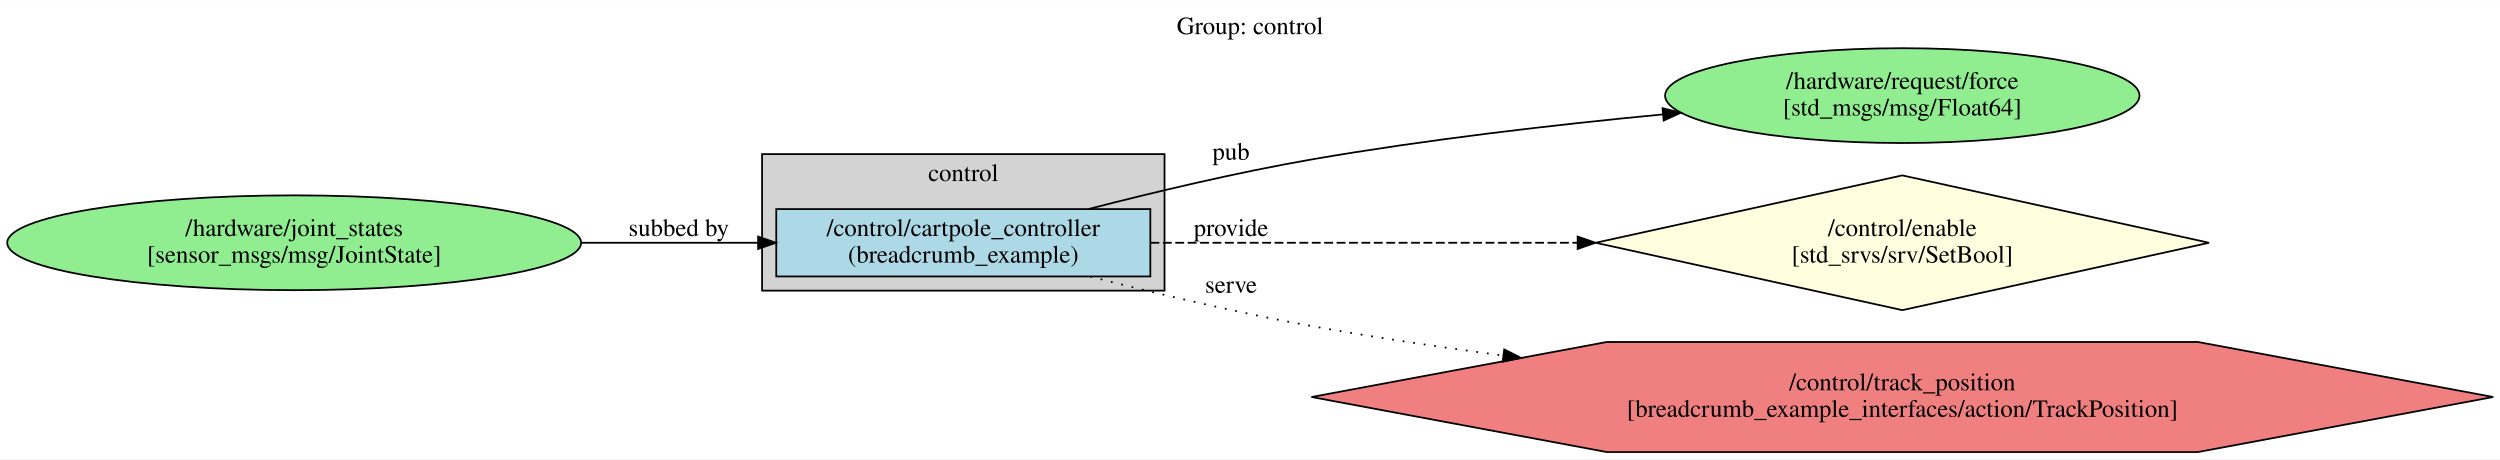
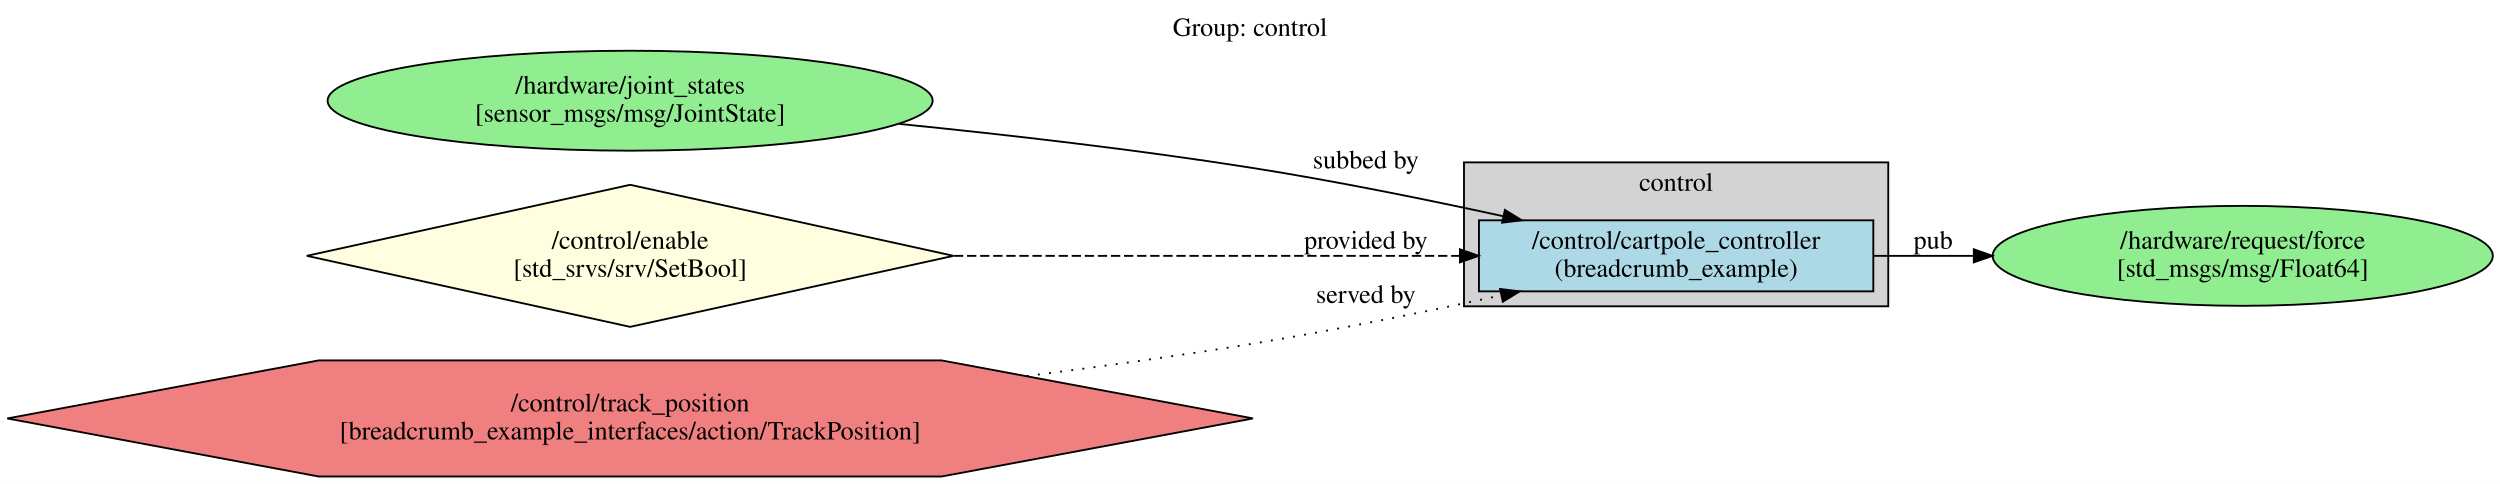
- <svg xmlns="http://www.w3.org/2000/svg" width="1410pt" height="259pt" viewBox="0.00 0.00 1410.12 258.90">
+ <svg xmlns="http://www.w3.org/2000/svg" width="1338pt" height="259pt" viewBox="0.00 0.00 1337.55 258.90">
  <g id="graph0" class="graph" transform="scale(1 1) rotate(0) translate(4 254.9)">
-     <polygon fill="white" stroke="transparent" points="-4,4 -4,-254.9 1406.12,-254.9 1406.12,4 -4,4" />
-     <text text-anchor="middle" x="701.06" y="-235.7" font-family="Times,serif" font-size="14.00">Group: control</text>
+     <polygon fill="white" stroke="transparent" points="-4,4 -4,-254.9 1333.55,-254.9 1333.55,4 -4,4" />
+     <text text-anchor="middle" x="664.77" y="-235.7" font-family="Times,serif" font-size="14.00">Group: control</text>
    <g id="clust1" class="cluster">
-       <polygon fill="lightgrey" stroke="black" points="425.85,-91.03 425.85,-168.03 652.85,-168.03 652.85,-91.03 425.85,-91.03" />
-       <text text-anchor="middle" x="539.35" y="-152.83" font-family="Times,serif" font-size="14.00">control</text>
+       <polygon fill="lightgrey" stroke="black" points="779.26,-91.03 779.26,-168.03 1006.26,-168.03 1006.26,-91.03 779.26,-91.03" />
+       <text text-anchor="middle" x="892.76" y="-152.83" font-family="Times,serif" font-size="14.00">control</text>
    </g>
    <g id="node1" class="node">
-       <polygon fill="lightblue" stroke="black" points="644.85,-137.03 433.85,-137.03 433.85,-99.03 644.85,-99.03 644.85,-137.03" />
-       <text text-anchor="middle" x="539.35" y="-121.83" font-family="Times,serif" font-size="14.00">/control/cartpole_controller</text>
-       <text text-anchor="middle" x="539.35" y="-106.83" font-family="Times,serif" font-size="14.00">(breadcrumb_example)</text>
+       <polygon fill="lightblue" stroke="black" points="998.26,-137.03 787.26,-137.03 787.26,-99.03 998.26,-99.03 998.26,-137.03" />
+       <text text-anchor="middle" x="892.76" y="-121.83" font-family="Times,serif" font-size="14.00">/control/cartpole_controller</text>
+       <text text-anchor="middle" x="892.76" y="-106.83" font-family="Times,serif" font-size="14.00">(breadcrumb_example)</text>
    </g>
    <g id="node3" class="node">
-       <ellipse fill="lightgreen" stroke="black" cx="1068.99" cy="-201.03" rx="133.79" ry="26.74" />
-       <text text-anchor="middle" x="1068.99" y="-204.83" font-family="Times,serif" font-size="14.00">/hardware/request/force</text>
-       <text text-anchor="middle" x="1068.99" y="-189.83" font-family="Times,serif" font-size="14.00">[std_msgs/msg/Float64]</text>
+       <ellipse fill="lightgreen" stroke="black" cx="1195.9" cy="-118.03" rx="133.79" ry="26.74" />
+       <text text-anchor="middle" x="1195.9" y="-121.83" font-family="Times,serif" font-size="14.00">/hardware/request/force</text>
+       <text text-anchor="middle" x="1195.9" y="-106.83" font-family="Times,serif" font-size="14.00">[std_msgs/msg/Float64]</text>
    </g>
    <g id="edge2" class="edge">
-       <path fill="none" stroke="black" d="M610.03,-137.07C647.15,-146.63 693.72,-157.71 735.85,-165.03 800.68,-176.28 873.26,-184.63 934.01,-190.44" />
-       <polygon fill="black" stroke="black" points="933.75,-193.93 944.04,-191.39 934.41,-186.96 933.75,-193.93" />
-       <text text-anchor="middle" x="690.35" y="-164.83" font-family="Times,serif" font-size="14.00">pub</text>
+       <path fill="none" stroke="black" d="M998.66,-118.03C1015.76,-118.03 1033.73,-118.03 1051.56,-118.03" />
+       <polygon fill="black" stroke="black" points="1052.03,-121.53 1062.03,-118.03 1052.03,-114.53 1052.03,-121.53" />
+       <text text-anchor="middle" x="1030.26" y="-121.83" font-family="Times,serif" font-size="14.00">pub</text>
+     </g>
+     <g id="node2" class="node">
+       <ellipse fill="lightgreen" stroke="black" cx="333.13" cy="-201.03" rx="161.85" ry="26.74" />
+       <text text-anchor="middle" x="333.13" y="-204.83" font-family="Times,serif" font-size="14.00">/hardware/joint_states</text>
+       <text text-anchor="middle" x="333.13" y="-189.83" font-family="Times,serif" font-size="14.00">[sensor_msgs/msg/JointState]</text>
+     </g>
+     <g id="edge1" class="edge">
+       <path fill="none" stroke="black" d="M477.17,-188.6C535.93,-182.7 604.53,-174.78 666.26,-165.03 710.6,-158.02 759.41,-148.12 800.24,-139.22" />
+       <polygon fill="black" stroke="black" points="801.16,-142.6 810.17,-137.04 799.66,-135.76 801.16,-142.6" />
+       <text text-anchor="middle" x="726.76" y="-164.83" font-family="Times,serif" font-size="14.00">subbed by</text>
    </g>
    <g id="node4" class="node">
-       <polygon fill="lightyellow" stroke="black" points="1068.99,-156.03 895.99,-118.03 1068.99,-80.03 1241.99,-118.03 1068.99,-156.03" />
-       <text text-anchor="middle" x="1068.99" y="-121.83" font-family="Times,serif" font-size="14.00">/control/enable</text>
-       <text text-anchor="middle" x="1068.99" y="-106.83" font-family="Times,serif" font-size="14.00">[std_srvs/srv/SetBool]</text>
+       <polygon fill="lightyellow" stroke="black" points="333.13,-156.03 160.13,-118.03 333.13,-80.03 506.13,-118.03 333.13,-156.03" />
+       <text text-anchor="middle" x="333.13" y="-121.83" font-family="Times,serif" font-size="14.00">/control/enable</text>
+       <text text-anchor="middle" x="333.13" y="-106.83" font-family="Times,serif" font-size="14.00">[std_srvs/srv/SetBool]</text>
    </g>
    <g id="edge3" class="edge">
-       <path fill="none" stroke="black" stroke-dasharray="5,2" d="M644.91,-118.03C713.55,-118.03 805.18,-118.03 885.61,-118.03" />
-       <polygon fill="black" stroke="black" points="885.87,-121.53 895.87,-118.03 885.87,-114.53 885.87,-121.53" />
-       <text text-anchor="middle" x="690.35" y="-121.83" font-family="Times,serif" font-size="14.00">provide</text>
+       <path fill="none" stroke="black" stroke-dasharray="5,2" d="M506.37,-118.03C594.25,-118.03 698.75,-118.03 776.75,-118.03" />
+       <polygon fill="black" stroke="black" points="777.09,-121.53 787.09,-118.03 777.09,-114.53 777.09,-121.53" />
+       <text text-anchor="middle" x="726.76" y="-121.83" font-family="Times,serif" font-size="14.00">provided by</text>
    </g>
    <g id="node5" class="node">
-       <polygon fill="lightcoral" stroke="black" points="1402.25,-31.03 1235.62,-62.08 902.35,-62.08 735.72,-31.03 902.35,0.03 1235.62,0.03 1402.25,-31.03" />
-       <text text-anchor="middle" x="1068.99" y="-34.83" font-family="Times,serif" font-size="14.00">/control/track_position</text>
-       <text text-anchor="middle" x="1068.99" y="-19.83" font-family="Times,serif" font-size="14.00">[breadcrumb_example_interfaces/action/TrackPosition]</text>
+       <polygon fill="lightcoral" stroke="black" points="666.39,-31.03 499.76,-62.08 166.5,-62.08 -0.13,-31.03 166.5,0.03 499.76,0.03 666.39,-31.03" />
+       <text text-anchor="middle" x="333.13" y="-34.83" font-family="Times,serif" font-size="14.00">/control/track_position</text>
+       <text text-anchor="middle" x="333.13" y="-19.83" font-family="Times,serif" font-size="14.00">[breadcrumb_example_interfaces/action/TrackPosition]</text>
    </g>
    <g id="edge4" class="edge">
-       <path fill="none" stroke="black" stroke-dasharray="1,5" d="M610.98,-98.95C647.95,-89.5 694.11,-78.53 735.85,-71.03 770.6,-64.78 807.57,-59.24 843.75,-54.43" />
-       <polygon fill="black" stroke="black" points="844.47,-57.87 853.93,-53.1 843.56,-50.93 844.47,-57.87" />
-       <text text-anchor="middle" x="690.35" y="-89.83" font-family="Times,serif" font-size="14.00">serve</text>
-     </g>
-     <g id="node2" class="node">
-       <ellipse fill="lightgreen" stroke="black" cx="161.93" cy="-118.03" rx="161.85" ry="26.74" />
-       <text text-anchor="middle" x="161.93" y="-121.83" font-family="Times,serif" font-size="14.00">/hardware/joint_states</text>
-       <text text-anchor="middle" x="161.93" y="-106.83" font-family="Times,serif" font-size="14.00">[sensor_msgs/msg/JointState]</text>
-     </g>
-     <g id="edge1" class="edge">
-       <path fill="none" stroke="black" d="M324.05,-118.03C357.52,-118.03 392.14,-118.03 423.54,-118.03" />
-       <polygon fill="black" stroke="black" points="423.61,-121.53 433.61,-118.03 423.61,-114.53 423.61,-121.53" />
-       <text text-anchor="middle" x="378.85" y="-121.83" font-family="Times,serif" font-size="14.00">subbed by</text>
+       <path fill="none" stroke="black" stroke-dasharray="1,5" d="M545.36,-53.71C585.59,-58.81 627.29,-64.63 666.26,-71.03 710.19,-78.24 758.56,-88.06 799.19,-96.87" />
+       <polygon fill="black" stroke="black" points="798.56,-100.31 809.08,-99.02 800.05,-93.47 798.56,-100.31" />
+       <text text-anchor="middle" x="726.76" y="-92.83" font-family="Times,serif" font-size="14.00">served by</text>
    </g>
  </g>
</svg>
